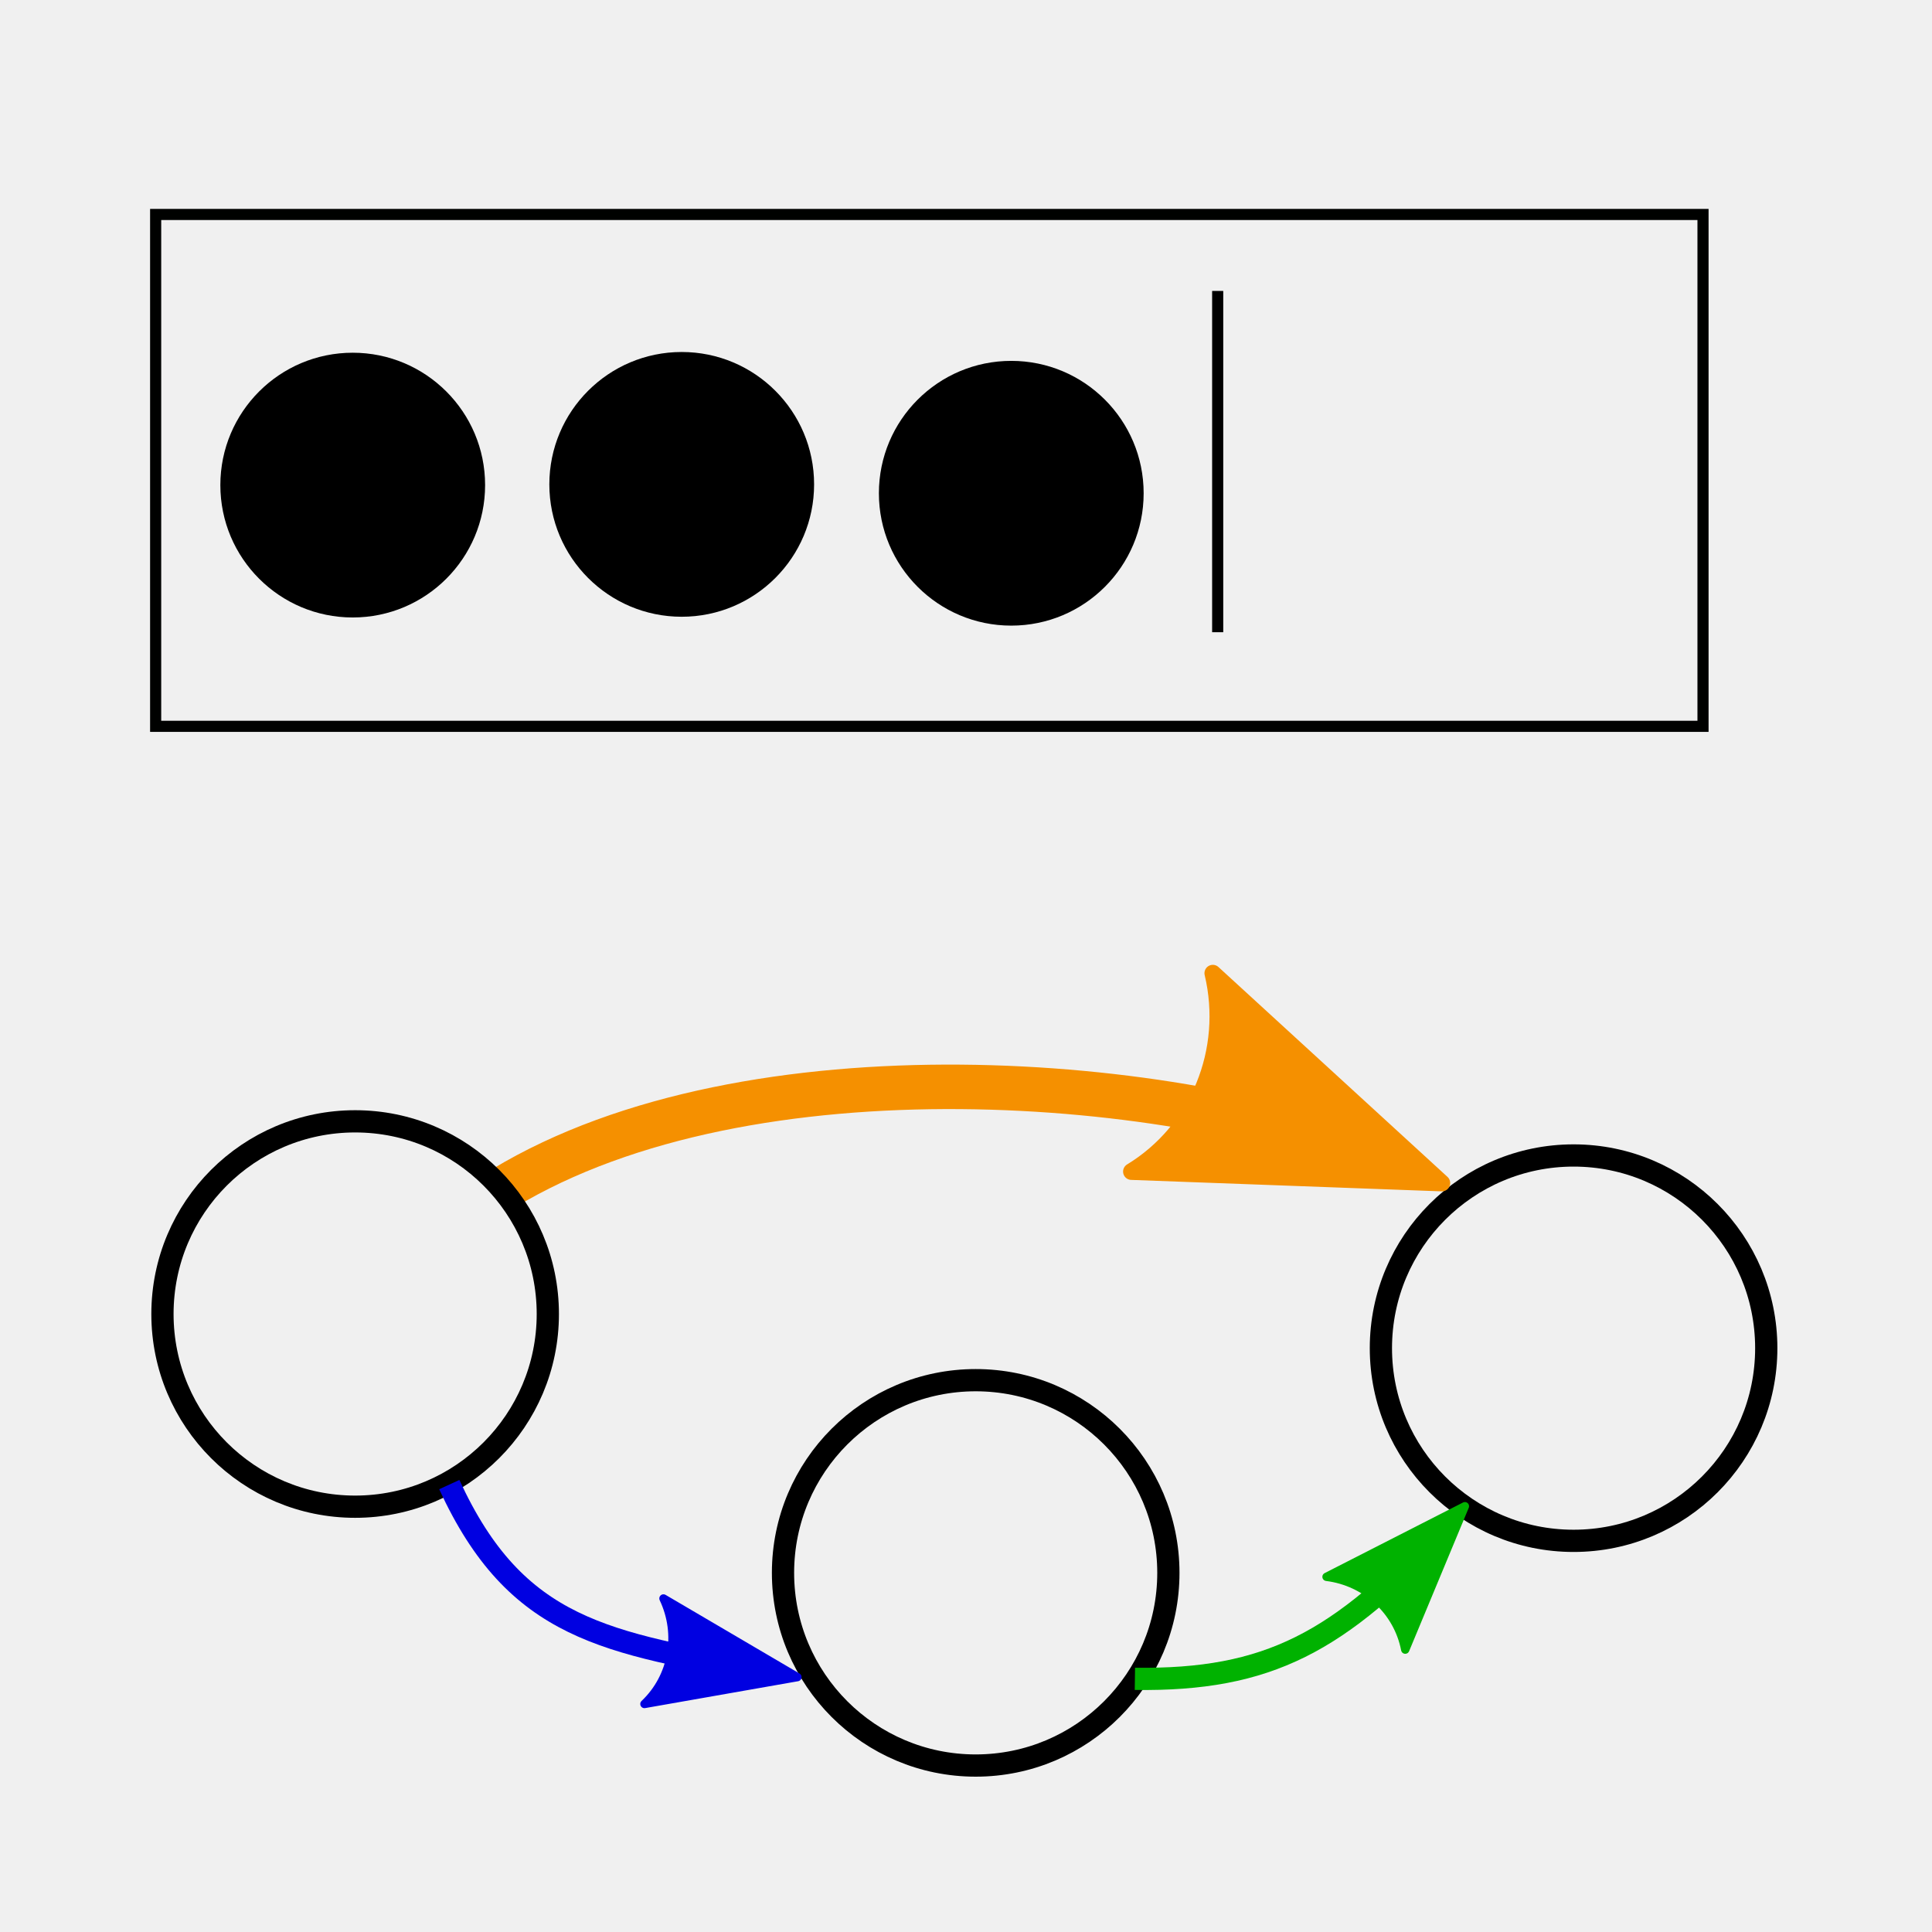
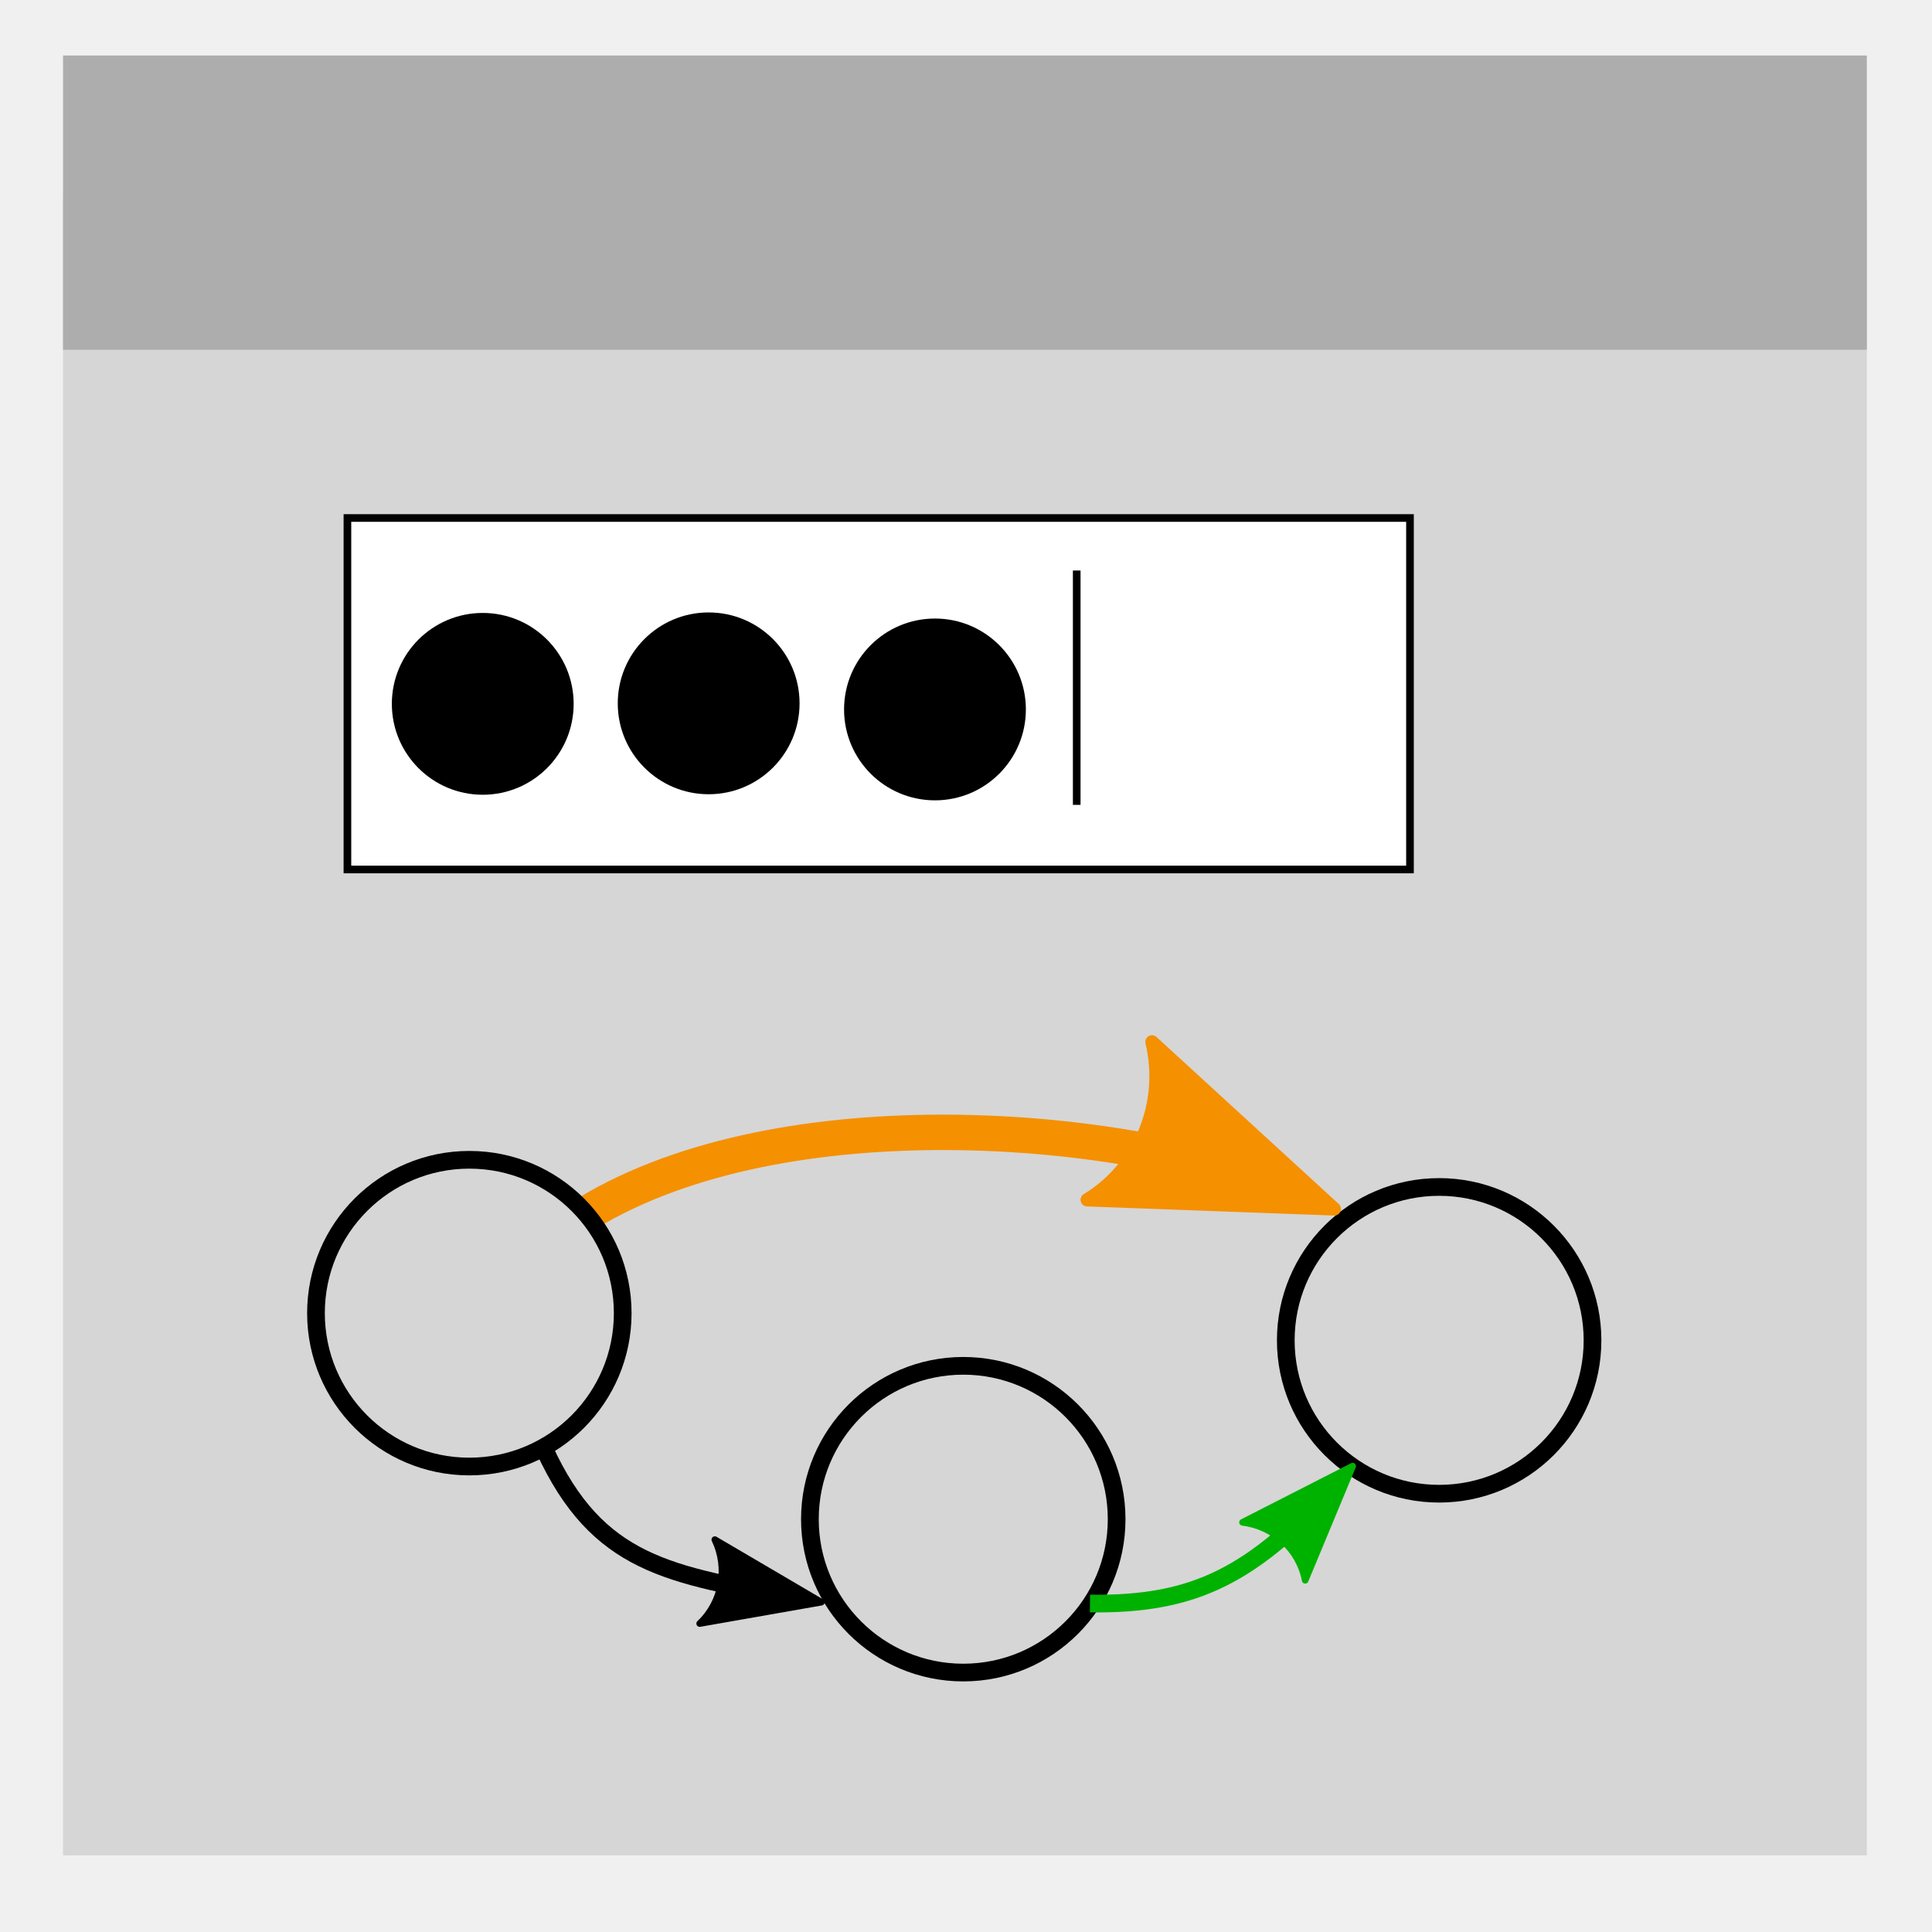
- <svg xmlns="http://www.w3.org/2000/svg" id="svg8" version="1.1" viewBox="0 0 173.765 173.765" height="173.765mm" width="173.765mm">
+ <svg xmlns="http://www.w3.org/2000/svg" id="svg8" version="1.1" viewBox="0 0 169.333 169.333" height="128" width="128">
  <defs id="defs2">
    <marker style="overflow:visible" id="Arrow2Mend" refX="0" refY="0" orient="auto">
      <path transform="scale(-0.6)" d="M 8.719,4.034 -2.207,0.016 8.719,-4.002 c -1.745,2.372 -1.735,5.617 -6e-7,8.035 z" style="fill:#f59000;fill-opacity:1;fill-rule:evenodd;stroke:#f59000;stroke-width:0.625;stroke-linejoin:round;stroke-opacity:1" id="path925" />
    </marker>
    <marker style="overflow:visible" id="Arrow2Lend" refX="0" refY="0" orient="auto">
      <path transform="matrix(-1.1,0,0,-1.1,-1.1,0)" d="M 8.719,4.034 -2.207,0.016 8.719,-4.002 c -1.745,2.372 -1.735,5.617 -6e-7,8.035 z" style="fill:#000000;fill-opacity:1;fill-rule:evenodd;stroke:#000000;stroke-width:0.625;stroke-linejoin:round;stroke-opacity:1" id="path919" />
    </marker>
    <marker orient="auto" refY="0" refX="0" id="marker1410" style="overflow:visible">
      <path id="path1408" d="M 0,0 5,-5 -12.5,0 5,5 Z" style="fill:#000000;fill-opacity:1;fill-rule:evenodd;stroke:#000000;stroke-width:1pt;stroke-opacity:1" transform="matrix(-0.8,0,0,-0.8,-10,0)" />
    </marker>
    <marker orient="auto" refY="0" refX="0" id="Arrow2Mend-7" style="overflow:visible">
-       <path id="path925-9" style="fill:#0000e1;fill-opacity:1;fill-rule:evenodd;stroke:#0000e1;stroke-width:0.625;stroke-linejoin:round;stroke-opacity:1" d="M 8.719,4.034 -2.207,0.016 8.719,-4.002 c -1.745,2.372 -1.735,5.617 -6e-7,8.035 z" transform="scale(-0.6)" />
+       <path id="path925-9" style="fill:#000000;fill-opacity:1;fill-rule:evenodd;stroke:#000000;stroke-width:0.625;stroke-linejoin:round;stroke-opacity:1" d="M 8.719,4.034 -2.207,0.016 8.719,-4.002 c -1.745,2.372 -1.735,5.617 -6e-7,8.035 z" transform="scale(-0.6)" />
    </marker>
    <marker orient="auto" refY="0" refX="0" id="Arrow2Mend-5" style="overflow:visible">
      <path id="path925-1" style="fill:#00b200;fill-opacity:1;fill-rule:evenodd;stroke:#00b200;stroke-width:0.625;stroke-linejoin:round;stroke-opacity:1" d="M 8.719,4.034 -2.207,0.016 8.719,-4.002 c -1.745,2.372 -1.735,5.617 -6e-7,8.035 z" transform="scale(-0.6)" />
    </marker>
  </defs>
  <g transform="translate(-17.27682,-9.614006)" id="layer1">
-     <circle style="fill:none;fill-rule:evenodd;stroke:#000000;stroke-width:2;stroke-miterlimit:4;stroke-dasharray:none;stroke-opacity:1" id="path16-7" cx="158.805" cy="130.868" r="17.33" />
-     <path id="path896" d="M 62.555,116.495 C 84.787,103.052 123.461,106.418 142.043,114.041" style="fill:none;stroke:#f59000;stroke-width:4;stroke-linecap:butt;stroke-linejoin:miter;stroke-miterlimit:4;stroke-dasharray:none;stroke-opacity:1;marker-end:url(#Arrow2Mend)" />
-     <circle r="17.33" cy="127.797" cx="49.218" id="path16-7-2" style="fill:none;fill-rule:evenodd;stroke:#000000;stroke-width:2;stroke-miterlimit:4;stroke-dasharray:none;stroke-opacity:1" />
-     <circle r="17.33" cy="151.078" cx="105.031" id="path16-7-0" style="fill:none;fill-rule:evenodd;stroke:#000000;stroke-width:2;stroke-miterlimit:4;stroke-dasharray:none;stroke-opacity:1" />
-     <path style="fill:none;stroke:#0000e1;stroke-width:2;stroke-linecap:butt;stroke-linejoin:miter;stroke-miterlimit:4;stroke-dasharray:none;stroke-opacity:1;marker-end:url(#Arrow2Mend-7)" d="m 57.687,143.138 c 6.022,13.112 14.088,14.228 28.7,16.865" id="path896-8" />
-     <path style="fill:none;stroke:#00b200;stroke-width:2;stroke-linecap:butt;stroke-linejoin:miter;stroke-miterlimit:4;stroke-dasharray:none;stroke-opacity:1;marker-end:url(#Arrow2Mend-5)" d="m 119.35,160.61 c 12.011,0.163 18.388,-3.293 27.895,-13.569" id="path896-5" />
-     <rect y="28.903" x="31.276" height="46.037" width="139.17" id="rect2210" style="fill:none;stroke:#000100;stroke-width:1;stroke-miterlimit:4;stroke-dasharray:none;stroke-opacity:1" />
-     <path id="path2214" d="M 126.796,66.476 V 35.781" style="fill:none;stroke:#000000;stroke-width:1;stroke-linecap:butt;stroke-linejoin:miter;stroke-miterlimit:4;stroke-dasharray:none;stroke-opacity:1" />
-     <circle r="11.906" cy="53.244" cx="49.001" id="path2218" style="fill:#000000;fill-opacity:1;fill-rule:evenodd;stroke-width:0.265" />
-     <circle style="fill:#000000;fill-opacity:1;fill-rule:evenodd;stroke-width:0.265" id="path2218-7" cx="78.591" cy="53.179" r="11.906" />
-     <circle style="fill:#000000;fill-opacity:1;fill-rule:evenodd;stroke-width:0.265" id="path2218-2" cx="108.231" cy="53.977" r="11.906" />
+     <g id="g1040" transform="translate(0.5034213,0.4905022)">
+       <rect y="26.555" x="22.298" height="145.185" width="158.096" id="rect936" style="fill:#d6d6d6;fill-opacity:1;stroke:none;stroke-width:5;stroke-opacity:1" />
+       <rect style="fill:#adadad;fill-opacity:1;stroke:none;stroke-width:7.164;stroke-miterlimit:4;stroke-dasharray:none;stroke-opacity:1" id="rect936-3" width="158.096" height="25.79" x="22.298" y="13.99" />
+     </g>
+     <g id="g1001">
+       <circle r="13.442" cy="127.09" cx="143.413" id="path16-7" style="fill:none;fill-opacity:1;fill-rule:evenodd;stroke:#000000;stroke-width:1.551;stroke-miterlimit:4;stroke-dasharray:none;stroke-opacity:1" />
+       <path style="fill:none;stroke:#f59000;stroke-width:3.103;stroke-linecap:butt;stroke-linejoin:miter;stroke-miterlimit:4;stroke-dasharray:none;stroke-opacity:1;marker-end:url(#Arrow2Mend)" d="M 68.758,115.942 C 86.002,105.515 115.999,108.126 130.412,114.039" id="path896" />
+       <circle style="fill:none;fill-opacity:1;fill-rule:evenodd;stroke:#000000;stroke-width:1.551;stroke-miterlimit:4;stroke-dasharray:none;stroke-opacity:1" id="path16-7-2" cx="58.413" cy="124.708" r="13.442" />
+       <circle style="fill:none;fill-opacity:1;fill-rule:evenodd;stroke:#000000;stroke-width:1.551;stroke-miterlimit:4;stroke-dasharray:none;stroke-opacity:1" id="path16-7-0" cx="101.704" cy="142.766" r="13.442" />
+       <path id="path896-8" d="m 64.982,136.608 c 4.671,10.17 10.927,11.036 22.261,13.081" style="fill:none;stroke:#000000;stroke-width:1.55;stroke-linecap:butt;stroke-linejoin:miter;stroke-miterlimit:4;stroke-dasharray:none;stroke-opacity:1;marker-end:url(#Arrow2Mend-7)" />
+       <path id="path896-5" d="m 112.811,150.159 c 9.317,0.126 14.263,-2.554 21.636,-10.525" style="fill:none;stroke:#00b200;stroke-width:1.551;stroke-linecap:butt;stroke-linejoin:miter;stroke-miterlimit:4;stroke-dasharray:none;stroke-opacity:1;marker-end:url(#Arrow2Mend-5)" />
+     </g>
+     <g id="g974" transform="matrix(0.6691829,0,0,0.6691829,26.5764,24.61029)">
+       <rect style="fill:#ffffff;fill-opacity:1;stroke:#000100;stroke-width:1;stroke-miterlimit:4;stroke-dasharray:none;stroke-opacity:1" id="rect2210" width="139.17" height="46.037" x="31.606" y="45.435" />
+       <path style="fill:none;stroke:#000000;stroke-width:1;stroke-linecap:butt;stroke-linejoin:miter;stroke-miterlimit:4;stroke-dasharray:none;stroke-opacity:1" d="M 127.126,83.008 V 52.313" id="path2214" />
+       <circle style="fill:#000000;fill-opacity:1;fill-rule:evenodd;stroke-width:0.265" id="path2218" cx="49.331" cy="69.777" r="11.906" />
+       <circle r="11.906" cy="69.711" cx="78.92" id="path2218-7" style="fill:#000000;fill-opacity:1;fill-rule:evenodd;stroke-width:0.265" />
+       <circle r="11.906" cy="70.509" cx="108.561" id="path2218-2" style="fill:#000000;fill-opacity:1;fill-rule:evenodd;stroke-width:0.265" />
+     </g>
  </g>
</svg>
